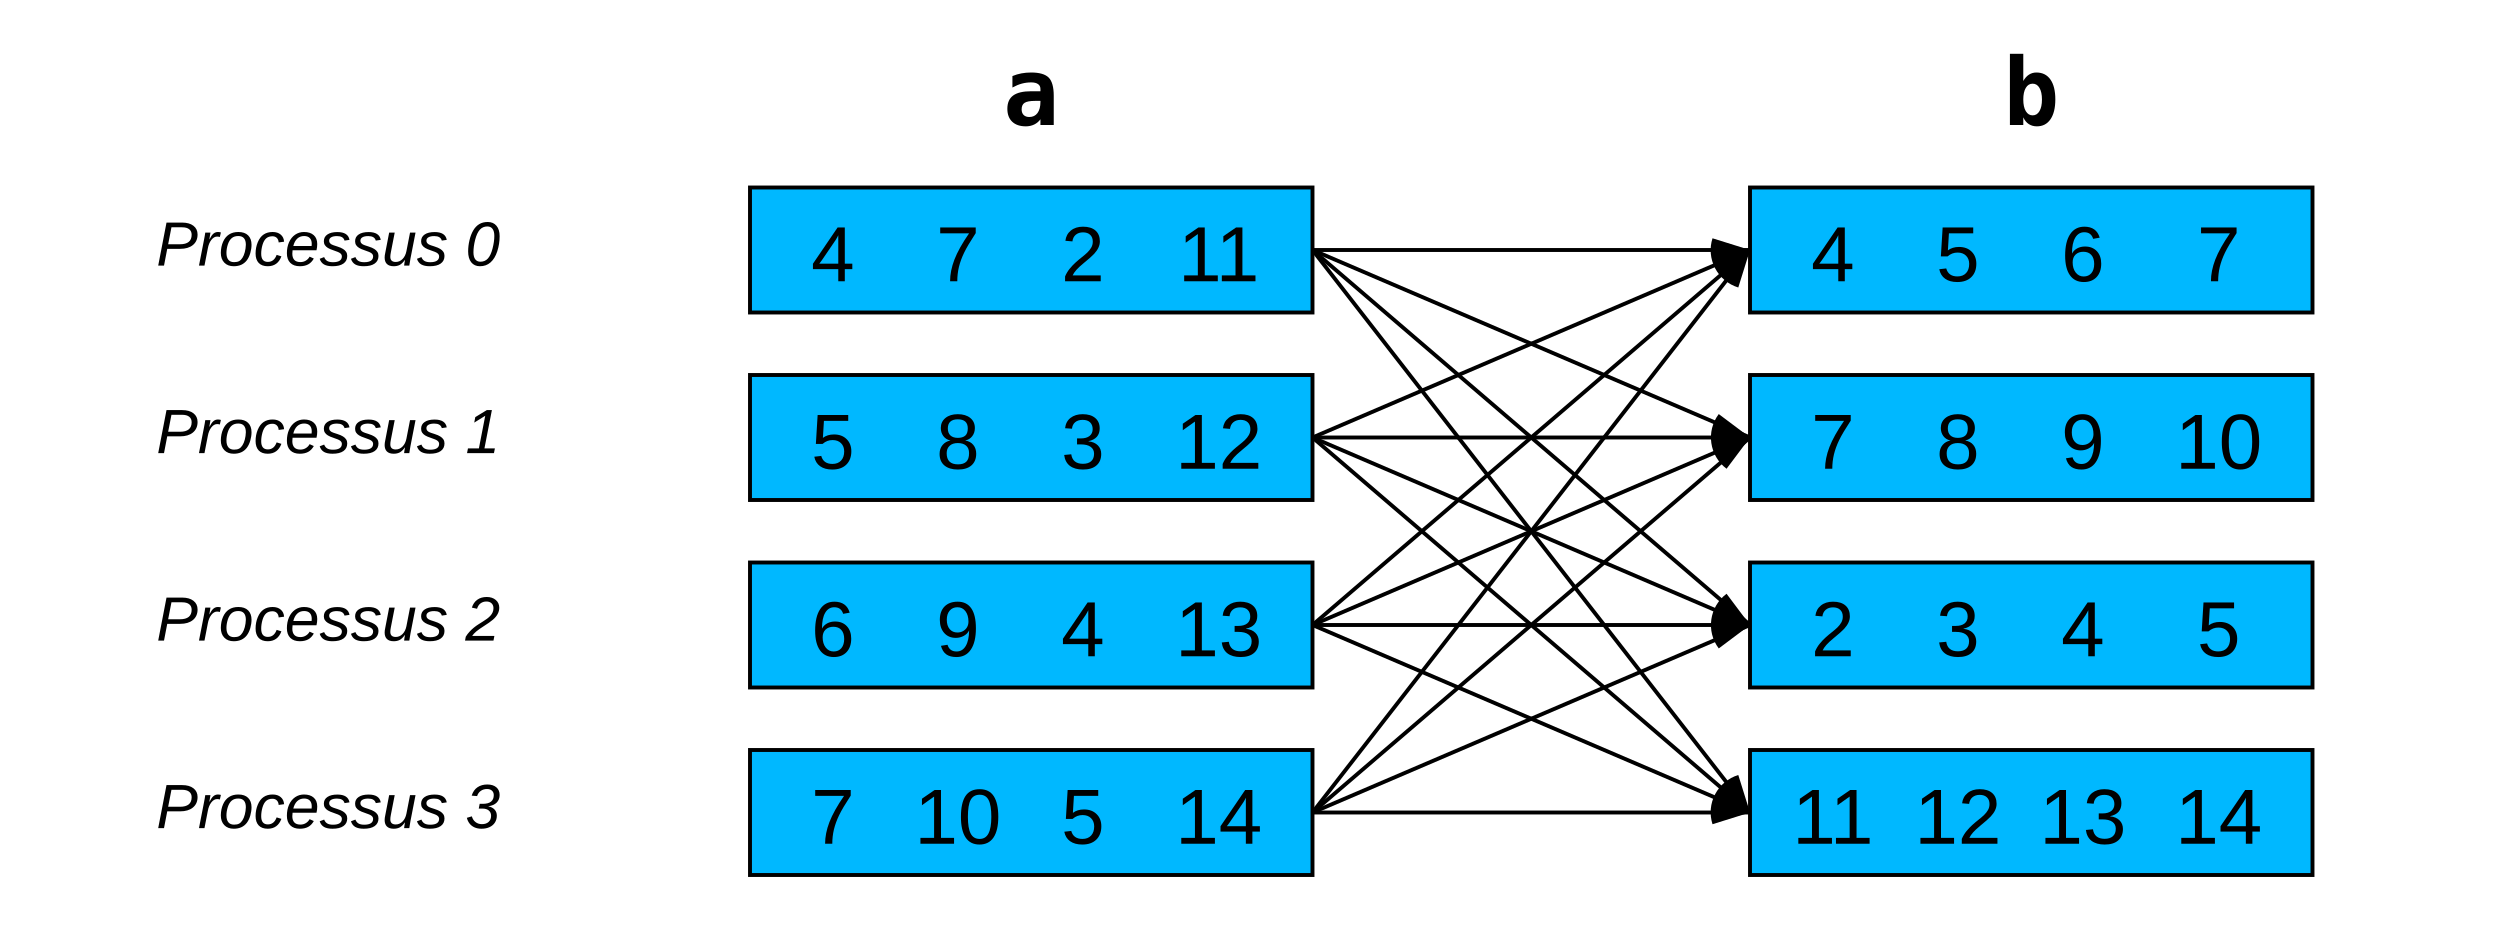
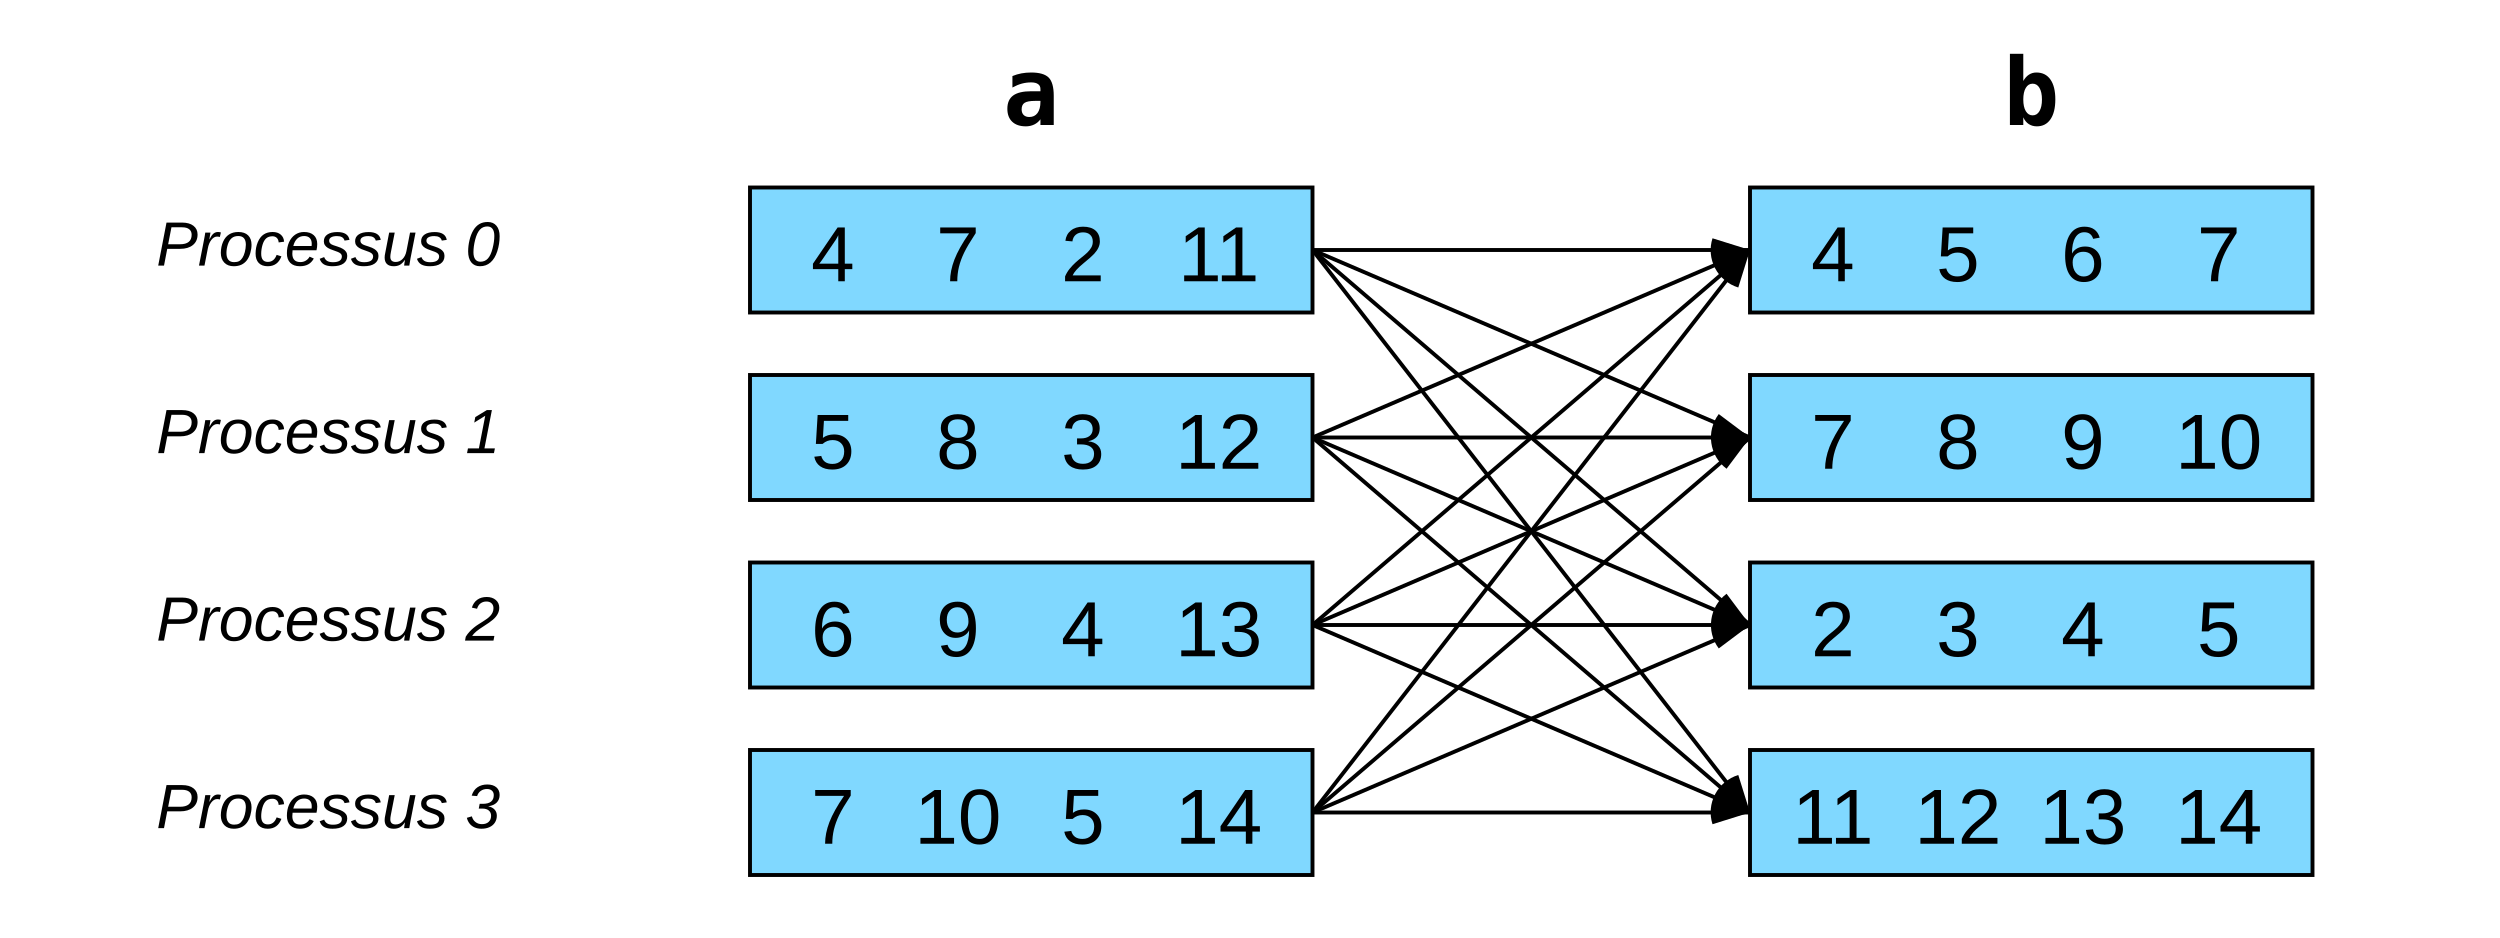
<svg xmlns="http://www.w3.org/2000/svg" viewBox="0 0 640 240">
  <style>
-     .rect-bleu{fill: #00b8ff; stroke: black;}
+     .rect-bleu{fill: #80d8ff; stroke: black;}
    .debug{fill:#ff0000;}
  </style>
  <defs>
    <rect id="rectBleu" width="144" height="32" class="rect-bleu" />
  </defs>
  <rect width="100%" height="100%" fill="None" class="" />
  <g transform="translate(192 0)">
    <g>
      <use href="#rectBleu" y="48" />
      <use href="#rectBleu" y="96" />
      <use href="#rectBleu" y="144" />
      <use href="#rectBleu" y="192" />
    </g>
    <g transform="translate(144 16)">
      <line x1="0" x2="112" stroke="black" y1="48" y2="48" />
      <line x1="0" x2="112" stroke="black" y1="48" y2="96" />
      <line x1="0" x2="112" stroke="black" y1="48" y2="144" />
      <line x1="0" x2="112" stroke="black" y1="48" y2="192" />
      <path d="M 112 48  l -9.6 -3.0  a 10 10, 0, 0 0, 6.6 12.6 Z" />
      <line x1="0" x2="112" stroke="black" y1="96" y2="48" />
      <line x1="0" x2="112" stroke="black" y1="96" y2="96" />
      <line x1="0" x2="112" stroke="black" y1="96" y2="144" />
      <line x1="0" x2="112" stroke="black" y1="96" y2="192" />
      <path d="M 112 96  l -8.0 -6.0  a 10 10, 0, 0 0, 2.0 14.0 Z" />
      <line x1="0" x2="112" stroke="black" y1="144" y2="48" />
      <line x1="0" x2="112" stroke="black" y1="144" y2="96" />
      <line x1="0" x2="112" stroke="black" y1="144" y2="144" />
      <line x1="0" x2="112" stroke="black" y1="144" y2="192" />
      <path d="M 112 144  l -6.0 -8.0  a 10 10, 0, 0 0, -2.0 14.0 Z" />
      <line x1="0" x2="112" stroke="black" y1="192" y2="48" />
      <line x1="0" x2="112" stroke="black" y1="192" y2="96" />
      <line x1="0" x2="112" stroke="black" y1="192" y2="144" />
      <line x1="0" x2="112" stroke="black" y1="192" y2="192" />
      <path d="M 112 192  l -3.0 -9.6  a 10 10, 0, 0 0, -6.6 12.6 Z" />
    </g>
    <g transform="translate(256 0)">
      <use href="#rectBleu" y="48" />
      <use href="#rectBleu" y="96" />
      <use href="#rectBleu" y="144" />
      <use href="#rectBleu" y="192" />
    </g>
    <g transform="translate(200 32)" text-anchor="middle" font-family="monospace" font-size="24" font-weight="bold">
      <text x="-128">a</text>
      <text x="128">b</text>
    </g>
    <g transform="translate(-152 20)" alignment-baseline="middle" font-family="Arial" font-size="16" font-style="italic">
      <text y="48">Processus 0</text>
      <text y="96">Processus 1</text>
      <text y="144">Processus 2</text>
      <text y="192">Processus 3</text>
    </g>
    <g transform="translate(-8 24)" alignment-baseline="middle" text-anchor="middle" font-family="Arial" font-size="20">
      <text y="48">
        <tspan x="32">4</tspan>
        <tspan x="64">7</tspan>
        <tspan x="96">2</tspan>
        <tspan x="128">11</tspan>
      </text>
      <text y="96">
        <tspan x="32">5</tspan>
        <tspan x="64">8</tspan>
        <tspan x="96">3</tspan>
        <tspan x="128">12</tspan>
      </text>
      <text y="144">
        <tspan x="32">6</tspan>
        <tspan x="64">9</tspan>
        <tspan x="96">4</tspan>
        <tspan x="128">13</tspan>
      </text>
      <text y="192">
        <tspan x="32">7</tspan>
        <tspan x="64">10</tspan>
        <tspan x="96">5</tspan>
        <tspan x="128">14</tspan>
      </text>
    </g>
    <g transform="translate(248 24)" alignment-baseline="middle" text-anchor="middle" font-family="Arial" font-size="20">
      <text y="48">
        <tspan x="32">4</tspan>
        <tspan x="64">5</tspan>
        <tspan x="96">6</tspan>
        <tspan x="128">7</tspan>
      </text>
      <text y="96">
        <tspan x="32">7</tspan>
        <tspan x="64">8</tspan>
        <tspan x="96">9</tspan>
        <tspan x="128">10</tspan>
      </text>
      <text y="144">
        <tspan x="32">2</tspan>
        <tspan x="64">3</tspan>
        <tspan x="96">4</tspan>
        <tspan x="128">5</tspan>
      </text>
      <text y="192">
        <tspan x="32">11</tspan>
        <tspan x="64">12</tspan>
        <tspan x="96">13</tspan>
        <tspan x="128">14</tspan>
      </text>
    </g>
  </g>
</svg>
